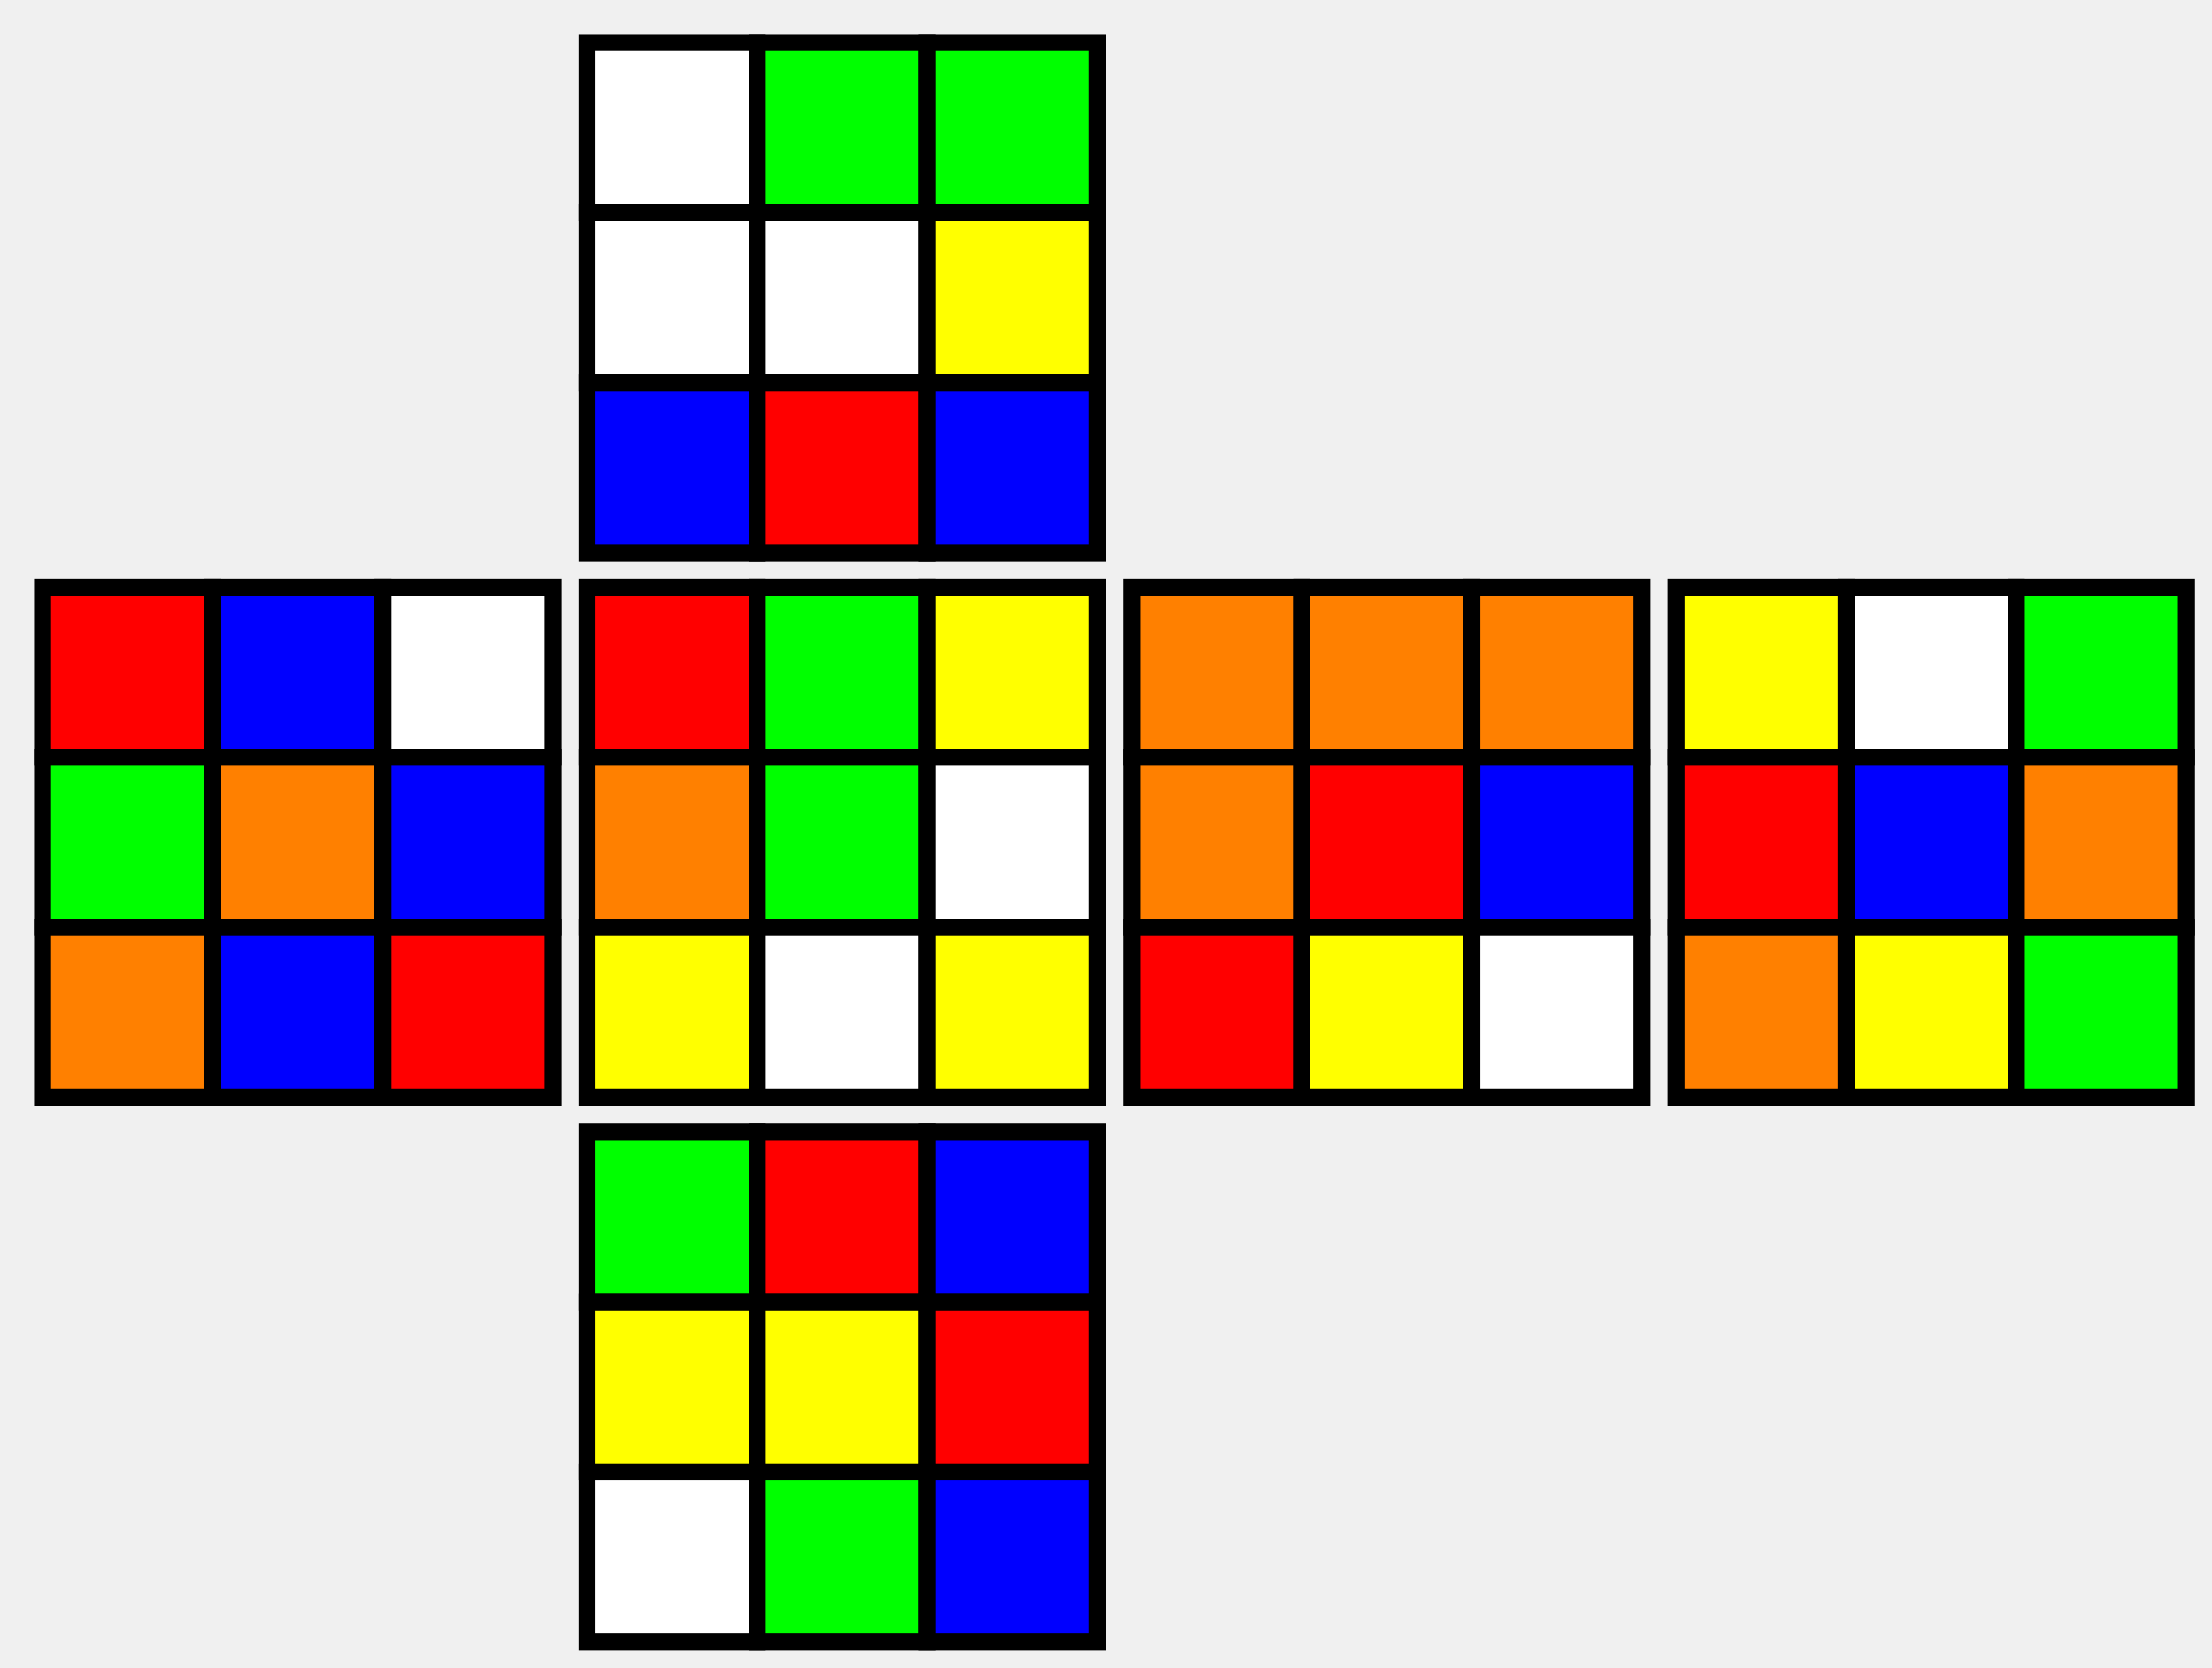
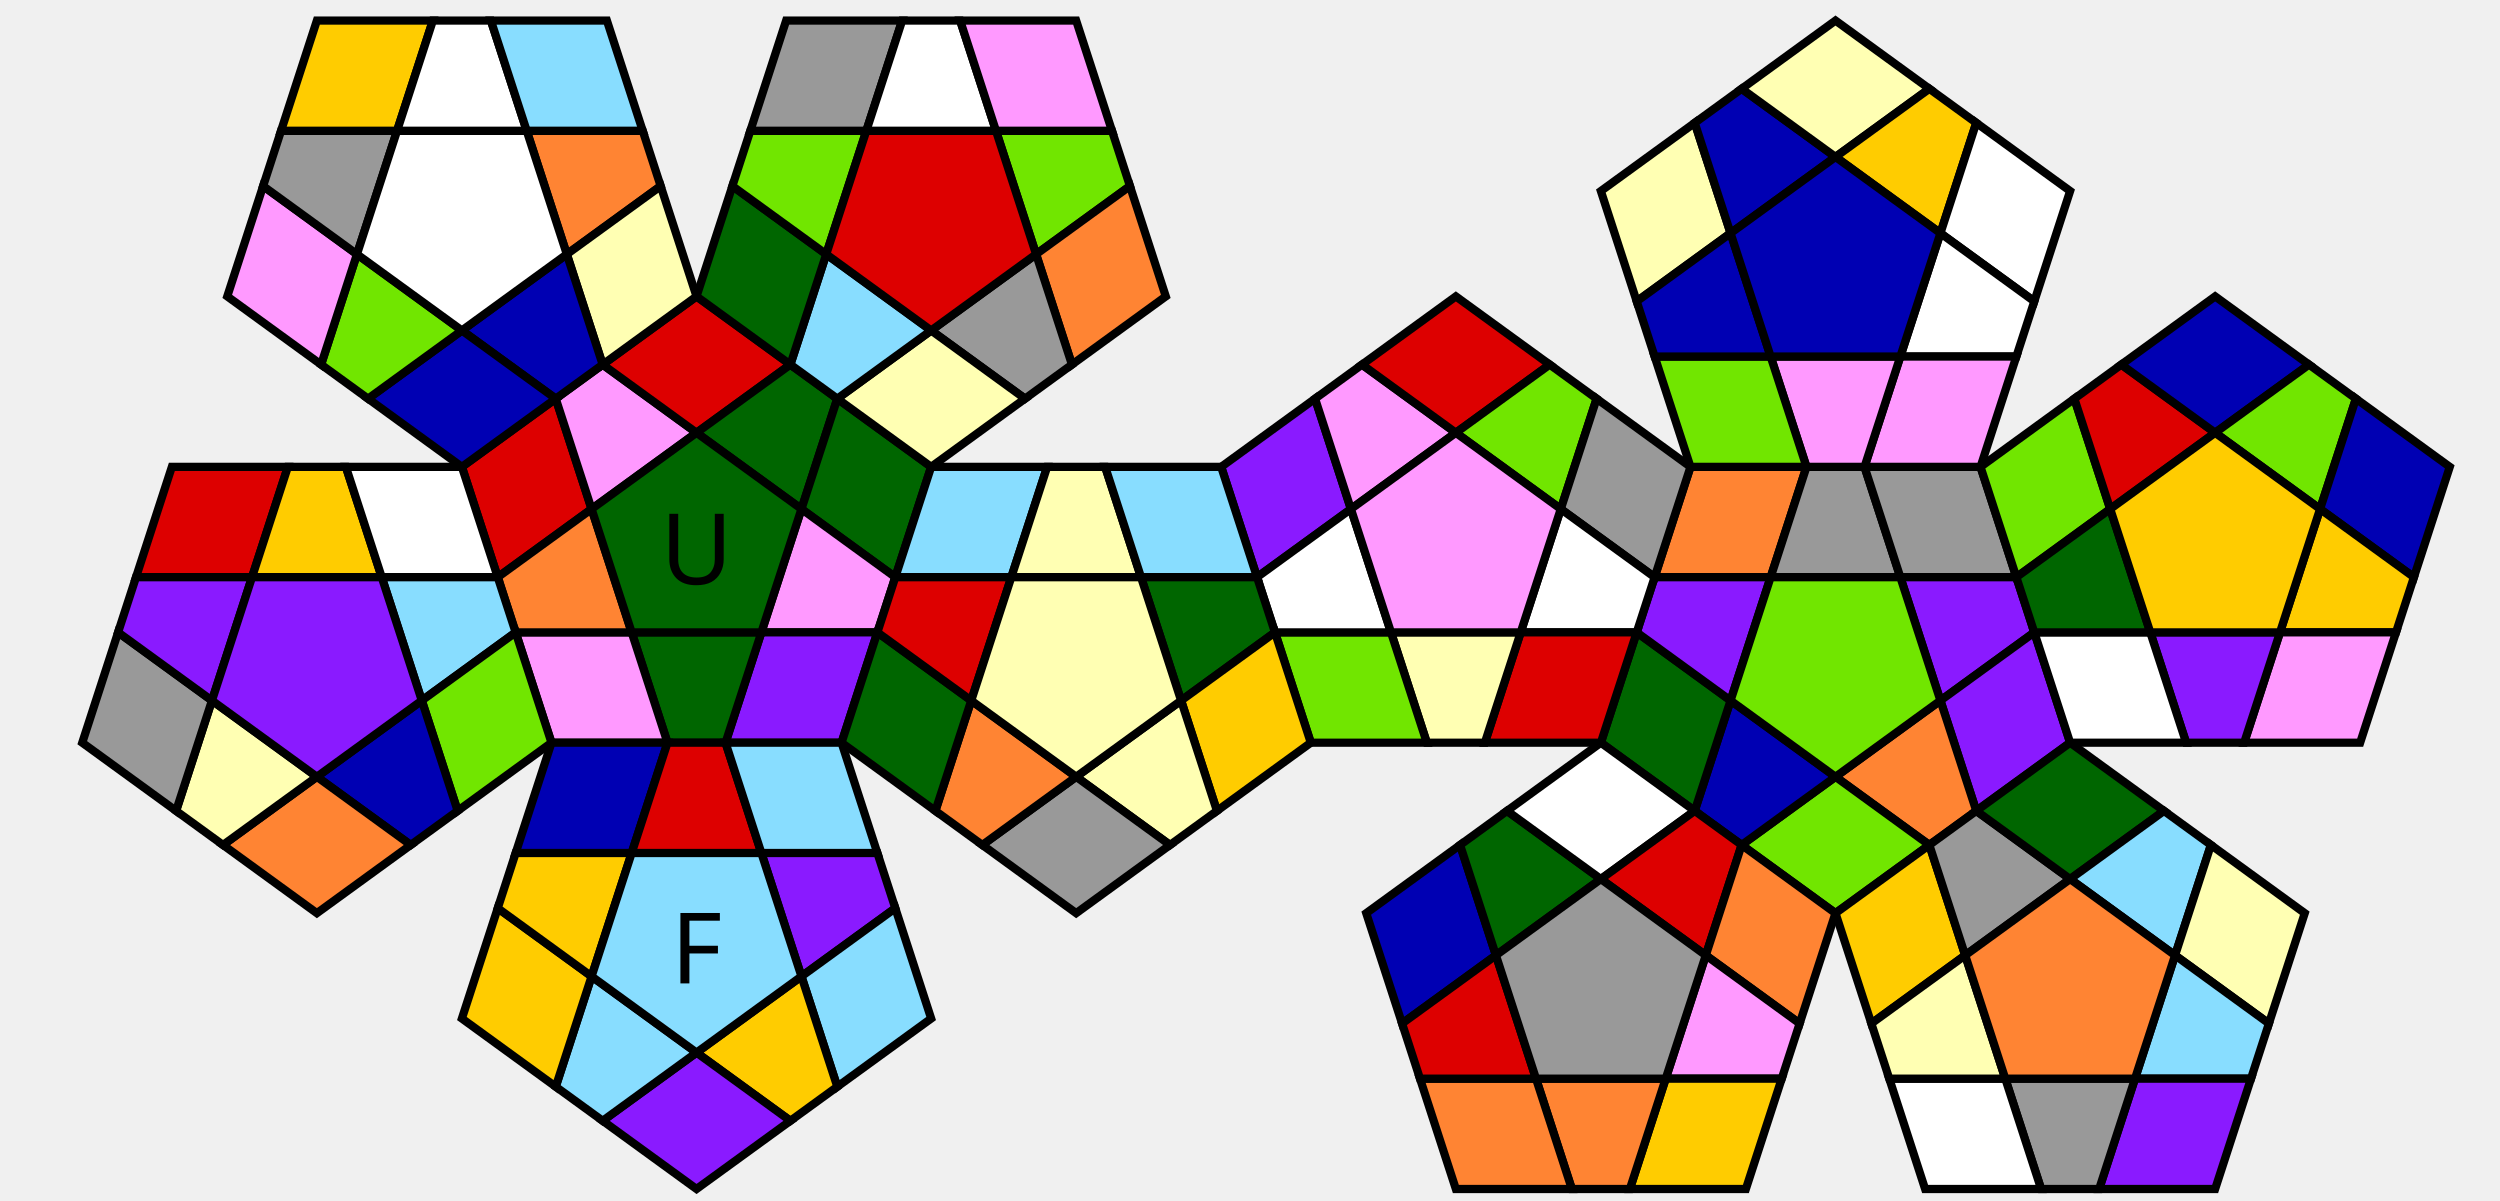
- <svg xmlns="http://www.w3.org/2000/svg" viewBox="0 0 130 98" width="130px" version="1.1" height="98px">
+ <svg xmlns="http://www.w3.org/2000/svg" viewBox="0 0 304 146" width="304px" version="1.1" height="146px">
  <g transform="matrix(1.0,0.0,0.0,1.0,0.5,0.5)">
-     <rect x="2.0" width="10.0" y="34.0" fill="#ff0000" stroke="#000000" height="10.0">
- 		</rect>
-     <rect x="12.0" width="10.0" y="34.0" fill="#0000ff" stroke="#000000" height="10.0">
- 		</rect>
-     <rect x="22.0" width="10.0" y="34.0" fill="#ffffff" stroke="#000000" height="10.0">
- 		</rect>
-     <rect x="2.0" width="10.0" y="44.0" fill="#00ff00" stroke="#000000" height="10.0">
- 		</rect>
-     <rect x="12.0" width="10.0" y="44.0" fill="#ff8000" stroke="#000000" height="10.0">
- 		</rect>
-     <rect x="22.0" width="10.0" y="44.0" fill="#0000ff" stroke="#000000" height="10.0">
- 		</rect>
-     <rect x="2.0" width="10.0" y="54.0" fill="#ff8000" stroke="#000000" height="10.0">
- 		</rect>
-     <rect x="12.0" width="10.0" y="54.0" fill="#0000ff" stroke="#000000" height="10.0">
- 		</rect>
-     <rect x="22.0" width="10.0" y="54.0" fill="#ff0000" stroke="#000000" height="10.0">
- 		</rect>
-     <rect x="34.0" width="10.0" y="66.0" fill="#00ff00" stroke="#000000" height="10.0">
- 		</rect>
-     <rect x="44.0" width="10.0" y="66.0" fill="#ff0000" stroke="#000000" height="10.0">
- 		</rect>
-     <rect x="54.0" width="10.0" y="66.0" fill="#0000ff" stroke="#000000" height="10.0">
- 		</rect>
-     <rect x="34.0" width="10.0" y="76.0" fill="#ffff00" stroke="#000000" height="10.0">
- 		</rect>
-     <rect x="44.0" width="10.0" y="76.0" fill="#ffff00" stroke="#000000" height="10.0">
- 		</rect>
-     <rect x="54.0" width="10.0" y="76.0" fill="#ff0000" stroke="#000000" height="10.0">
- 		</rect>
-     <rect x="34.0" width="10.0" y="86.0" fill="#ffffff" stroke="#000000" height="10.0">
- 		</rect>
-     <rect x="44.0" width="10.0" y="86.0" fill="#00ff00" stroke="#000000" height="10.0">
- 		</rect>
-     <rect x="54.0" width="10.0" y="86.0" fill="#0000ff" stroke="#000000" height="10.0">
- 		</rect>
-     <rect x="98.0" width="10.0" y="34.0" fill="#ffff00" stroke="#000000" height="10.0">
- 		</rect>
-     <rect x="108.0" width="10.0" y="34.0" fill="#ffffff" stroke="#000000" height="10.0">
- 		</rect>
-     <rect x="118.0" width="10.0" y="34.0" fill="#00ff00" stroke="#000000" height="10.0">
- 		</rect>
-     <rect x="98.0" width="10.0" y="44.0" fill="#ff0000" stroke="#000000" height="10.0">
- 		</rect>
-     <rect x="108.0" width="10.0" y="44.0" fill="#0000ff" stroke="#000000" height="10.0">
- 		</rect>
-     <rect x="118.0" width="10.0" y="44.0" fill="#ff8000" stroke="#000000" height="10.0">
- 		</rect>
-     <rect x="98.0" width="10.0" y="54.0" fill="#ff8000" stroke="#000000" height="10.0">
- 		</rect>
-     <rect x="108.0" width="10.0" y="54.0" fill="#ffff00" stroke="#000000" height="10.0">
- 		</rect>
-     <rect x="118.0" width="10.0" y="54.0" fill="#00ff00" stroke="#000000" height="10.0">
- 		</rect>
-     <rect x="66.0" width="10.0" y="34.0" fill="#ff8000" stroke="#000000" height="10.0">
- 		</rect>
-     <rect x="76.0" width="10.0" y="34.0" fill="#ff8000" stroke="#000000" height="10.0">
- 		</rect>
-     <rect x="86.0" width="10.0" y="34.0" fill="#ff8000" stroke="#000000" height="10.0">
- 		</rect>
-     <rect x="66.0" width="10.0" y="44.0" fill="#ff8000" stroke="#000000" height="10.0">
- 		</rect>
-     <rect x="76.0" width="10.0" y="44.0" fill="#ff0000" stroke="#000000" height="10.0">
- 		</rect>
-     <rect x="86.0" width="10.0" y="44.0" fill="#0000ff" stroke="#000000" height="10.0">
- 		</rect>
-     <rect x="66.0" width="10.0" y="54.0" fill="#ff0000" stroke="#000000" height="10.0">
- 		</rect>
-     <rect x="76.0" width="10.0" y="54.0" fill="#ffff00" stroke="#000000" height="10.0">
- 		</rect>
-     <rect x="86.0" width="10.0" y="54.0" fill="#ffffff" stroke="#000000" height="10.0">
- 		</rect>
-     <rect x="34.0" width="10.0" y="2.0" fill="#ffffff" stroke="#000000" height="10.0">
- 		</rect>
-     <rect x="44.0" width="10.0" y="2.0" fill="#00ff00" stroke="#000000" height="10.0">
- 		</rect>
-     <rect x="54.0" width="10.0" y="2.0" fill="#00ff00" stroke="#000000" height="10.0">
- 		</rect>
-     <rect x="34.0" width="10.0" y="12.0" fill="#ffffff" stroke="#000000" height="10.0">
- 		</rect>
-     <rect x="44.0" width="10.0" y="12.0" fill="#ffffff" stroke="#000000" height="10.0">
- 		</rect>
-     <rect x="54.0" width="10.0" y="12.0" fill="#ffff00" stroke="#000000" height="10.0">
- 		</rect>
-     <rect x="34.0" width="10.0" y="22.0" fill="#0000ff" stroke="#000000" height="10.0">
- 		</rect>
-     <rect x="44.0" width="10.0" y="22.0" fill="#ff0000" stroke="#000000" height="10.0">
- 		</rect>
-     <rect x="54.0" width="10.0" y="22.0" fill="#0000ff" stroke="#000000" height="10.0">
- 		</rect>
-     <rect x="34.0" width="10.0" y="34.0" fill="#ff0000" stroke="#000000" height="10.0">
- 		</rect>
-     <rect x="44.0" width="10.0" y="34.0" fill="#00ff00" stroke="#000000" height="10.0">
- 		</rect>
-     <rect x="54.0" width="10.0" y="34.0" fill="#ffff00" stroke="#000000" height="10.0">
- 		</rect>
-     <rect x="34.0" width="10.0" y="44.0" fill="#ff8000" stroke="#000000" height="10.0">
- 		</rect>
-     <rect x="44.0" width="10.0" y="44.0" fill="#00ff00" stroke="#000000" height="10.0">
- 		</rect>
-     <rect x="54.0" width="10.0" y="44.0" fill="#ffffff" stroke="#000000" height="10.0">
- 		</rect>
-     <rect x="34.0" width="10.0" y="54.0" fill="#ffff00" stroke="#000000" height="10.0">
- 		</rect>
-     <rect x="44.0" width="10.0" y="54.0" fill="#ffffff" stroke="#000000" height="10.0">
- 		</rect>
-     <rect x="54.0" width="10.0" y="54.0" fill="#ffff00" stroke="#000000" height="10.0">
- 		</rect>
+     <path d="M 205.063 56.271 L 219.169 56.271 L 214.81 69.687 L 200.703 69.687 Z" fill="#ff8433" stroke="#000000">
+ 		</path>
+     <path d="M 219.169 56.271 L 226.223 56.271 L 230.582 69.687 L 214.81 69.687 Z" fill="#999999" stroke="#000000">
+ 		</path>
+     <path d="M 240.33 56.271 L 244.689 69.687 L 230.582 69.687 L 226.223 56.271 Z" fill="#999999" stroke="#000000">
+ 		</path>
+     <path d="M 244.689 69.687 L 246.869 76.395 L 235.456 84.687 L 230.582 69.687 Z" fill="#8a1aff" stroke="#000000">
+ 		</path>
+     <path d="M 251.228 89.812 L 239.815 98.103 L 235.456 84.687 L 246.869 76.395 Z" fill="#8a1aff" stroke="#000000">
+ 		</path>
+     <path d="M 239.815 98.103 L 234.109 102.249 L 222.696 93.957 L 235.456 84.687 Z" fill="#ff8433" stroke="#000000">
+ 		</path>
+     <path d="M 222.696 110.541 L 211.283 102.249 L 222.696 93.957 L 234.109 102.249 Z" fill="#71e600" stroke="#000000">
+ 		</path>
+     <path d="M 211.283 102.249 L 205.577 98.103 L 209.936 84.687 L 222.696 93.957 Z" fill="#0000b3" stroke="#000000">
+ 		</path>
+     <path d="M 194.164 89.812 L 198.524 76.395 L 209.936 84.687 L 205.577 98.103 Z" fill="#006600" stroke="#000000">
+ 		</path>
+     <path d="M 198.524 76.395 L 200.703 69.687 L 214.81 69.687 L 209.936 84.687 Z" fill="#8a1aff" stroke="#000000">
+ 		</path>
+     <path d="M 214.81 69.687 L 230.582 69.687 L 235.456 84.687 L 222.696 93.957 L 209.936 84.687 Z" fill="#71e600" stroke="#000000">
+ 		</path>
+     <path d="M 222.696 110.541 L 234.109 102.249 L 238.468 115.666 L 227.055 123.957 Z" fill="#ffcc00" stroke="#000000">
+ 		</path>
+     <path d="M 234.109 102.249 L 239.815 98.103 L 251.228 106.395 L 238.468 115.666 Z" fill="#999999" stroke="#000000">
+ 		</path>
+     <path d="M 251.228 89.812 L 262.64 98.103 L 251.228 106.395 L 239.815 98.103 Z" fill="#006600" stroke="#000000">
+ 		</path>
+     <path d="M 262.64 98.103 L 268.347 102.249 L 263.988 115.666 L 251.228 106.395 Z" fill="#88ddff" stroke="#000000">
+ 		</path>
+     <path d="M 279.759 110.541 L 275.4 123.957 L 263.988 115.666 L 268.347 102.249 Z" fill="#ffffb3" stroke="#000000">
+ 		</path>
+     <path d="M 275.4 123.957 L 273.221 130.666 L 259.114 130.666 L 263.988 115.666 Z" fill="#88ddff" stroke="#000000">
+ 		</path>
+     <path d="M 268.861 144.082 L 254.755 144.082 L 259.114 130.666 L 273.221 130.666 Z" fill="#8a1aff" stroke="#000000">
+ 		</path>
+     <path d="M 254.755 144.082 L 247.701 144.082 L 243.342 130.666 L 259.114 130.666 Z" fill="#999999" stroke="#000000">
+ 		</path>
+     <path d="M 233.594 144.082 L 229.235 130.666 L 243.342 130.666 L 247.701 144.082 Z" fill="#ffffff" stroke="#000000">
+ 		</path>
+     <path d="M 229.235 130.666 L 227.055 123.957 L 238.468 115.666 L 243.342 130.666 Z" fill="#ffffb3" stroke="#000000">
+ 		</path>
+     <path d="M 238.468 115.666 L 251.228 106.395 L 263.988 115.666 L 259.114 130.666 L 243.342 130.666 Z" fill="#ff8433" stroke="#000000">
+ 		</path>
+     <path d="M 55.665 56.271 L 67.078 47.979 L 71.437 61.395 L 60.025 69.687 Z" fill="#dd0000" stroke="#000000">
+ 		</path>
+     <path d="M 67.078 47.979 L 72.784 43.833 L 84.197 52.125 L 71.437 61.395 Z" fill="#ff99ff" stroke="#000000">
+ 		</path>
+     <path d="M 84.197 35.541 L 95.61 43.833 L 84.197 52.125 L 72.784 43.833 Z" fill="#dd0000" stroke="#000000">
+ 		</path>
+     <path d="M 95.61 43.833 L 101.316 47.979 L 96.957 61.395 L 84.197 52.125 Z" fill="#006600" stroke="#000000">
+ 		</path>
+     <path d="M 112.729 56.271 L 108.369 69.687 L 96.957 61.395 L 101.316 47.979 Z" fill="#006600" stroke="#000000">
+ 		</path>
+     <path d="M 108.369 69.687 L 106.19 76.395 L 92.083 76.395 L 96.957 61.395 Z" fill="#ff99ff" stroke="#000000">
+ 		</path>
+     <path d="M 101.831 89.812 L 87.724 89.812 L 92.083 76.395 L 106.19 76.395 Z" fill="#8a1aff" stroke="#000000">
+ 		</path>
+     <path d="M 87.724 89.812 L 80.67 89.812 L 76.311 76.395 L 92.083 76.395 Z" fill="#006600" stroke="#000000">
+ 		</path>
+     <path d="M 66.563 89.812 L 62.204 76.395 L 76.311 76.395 L 80.67 89.812 Z" fill="#ff99ff" stroke="#000000">
+ 		</path>
+     <path d="M 62.204 76.395 L 60.025 69.687 L 71.437 61.395 L 76.311 76.395 Z" fill="#ff8433" stroke="#000000">
+ 		</path>
+     <path d="M 71.437 61.395 L 84.197 52.125 L 96.957 61.395 L 92.083 76.395 L 76.311 76.395 Z" fill="#006600" stroke="#000000">
+ 		</path>
+     <text dy="5.0px" text-anchor="middle" x="84.197" y="65.541" style="font-family:sans-serif;">U
+ 		</text>
+     <path d="M 38.032 2 L 52.139 2 L 47.779 15.416 L 33.672 15.416 Z" fill="#ffcc00" stroke="#000000">
+ 		</path>
+     <path d="M 52.139 2 L 59.192 2 L 63.551 15.416 L 47.779 15.416 Z" fill="#ffffff" stroke="#000000">
+ 		</path>
+     <path d="M 73.299 2.0 L 77.658 15.416 L 63.551 15.416 L 59.192 2 Z" fill="#88ddff" stroke="#000000">
+ 		</path>
+     <path d="M 77.658 15.416 L 79.838 22.125 L 68.425 30.416 L 63.551 15.416 Z" fill="#ff8433" stroke="#000000">
+ 		</path>
+     <path d="M 84.197 35.541 L 72.784 43.833 L 68.425 30.416 L 79.838 22.125 Z" fill="#ffffb3" stroke="#000000">
+ 		</path>
+     <path d="M 72.784 43.833 L 67.078 47.979 L 55.665 39.687 L 68.425 30.416 Z" fill="#0000b3" stroke="#000000">
+ 		</path>
+     <path d="M 55.665 56.271 L 44.253 47.979 L 55.665 39.687 L 67.078 47.979 Z" fill="#0000b3" stroke="#000000">
+ 		</path>
+     <path d="M 44.253 47.979 L 38.546 43.833 L 42.905 30.416 L 55.665 39.687 Z" fill="#71e600" stroke="#000000">
+ 		</path>
+     <path d="M 27.134 35.541 L 31.493 22.125 L 42.905 30.416 L 38.546 43.833 Z" fill="#ff99ff" stroke="#000000">
+ 		</path>
+     <path d="M 31.493 22.125 L 33.672 15.416 L 47.779 15.416 L 42.905 30.416 Z" fill="#999999" stroke="#000000">
+ 		</path>
+     <path d="M 47.779 15.416 L 63.551 15.416 L 68.425 30.416 L 55.665 39.687 L 42.905 30.416 Z" fill="#ffffff" stroke="#000000">
+ 		</path>
+     <path d="M 95.095 2 L 109.202 2 L 104.843 15.416 L 90.736 15.416 Z" fill="#999999" stroke="#000000">
+ 		</path>
+     <path d="M 109.202 2 L 116.255 2 L 120.615 15.416 L 104.843 15.416 Z" fill="#ffffff" stroke="#000000">
+ 		</path>
+     <path d="M 130.362 2.0 L 134.721 15.416 L 120.615 15.416 L 116.255 2 Z" fill="#ff99ff" stroke="#000000">
+ 		</path>
+     <path d="M 134.721 15.416 L 136.901 22.125 L 125.488 30.416 L 120.615 15.416 Z" fill="#71e600" stroke="#000000">
+ 		</path>
+     <path d="M 141.26 35.541 L 129.848 43.833 L 125.488 30.416 L 136.901 22.125 Z" fill="#ff8433" stroke="#000000">
+ 		</path>
+     <path d="M 129.848 43.833 L 124.141 47.979 L 112.729 39.687 L 125.488 30.416 Z" fill="#999999" stroke="#000000">
+ 		</path>
+     <path d="M 112.729 56.271 L 101.316 47.979 L 112.729 39.687 L 124.141 47.979 Z" fill="#ffffb3" stroke="#000000">
+ 		</path>
+     <path d="M 101.316 47.979 L 95.61 43.833 L 99.969 30.416 L 112.729 39.687 Z" fill="#88ddff" stroke="#000000">
+ 		</path>
+     <path d="M 84.197 35.541 L 88.556 22.125 L 99.969 30.416 L 95.61 43.833 Z" fill="#006600" stroke="#000000">
+ 		</path>
+     <path d="M 88.556 22.125 L 90.736 15.416 L 104.843 15.416 L 99.969 30.416 Z" fill="#71e600" stroke="#000000">
+ 		</path>
+     <path d="M 104.843 15.416 L 120.615 15.416 L 125.488 30.416 L 112.729 39.687 L 99.969 30.416 Z" fill="#dd0000" stroke="#000000">
+ 		</path>
+     <path d="M 147.999 56.271 L 159.412 47.979 L 163.771 61.395 L 152.358 69.687 Z" fill="#8a1aff" stroke="#000000">
+ 		</path>
+     <path d="M 159.412 47.979 L 165.118 43.833 L 176.531 52.125 L 163.771 61.395 Z" fill="#ff99ff" stroke="#000000">
+ 		</path>
+     <path d="M 176.531 35.541 L 187.944 43.833 L 176.531 52.125 L 165.118 43.833 Z" fill="#dd0000" stroke="#000000">
+ 		</path>
+     <path d="M 187.944 43.833 L 193.65 47.979 L 189.291 61.395 L 176.531 52.125 Z" fill="#71e600" stroke="#000000">
+ 		</path>
+     <path d="M 205.063 56.271 L 200.703 69.687 L 189.291 61.395 L 193.65 47.979 Z" fill="#999999" stroke="#000000">
+ 		</path>
+     <path d="M 200.703 69.687 L 198.524 76.395 L 184.417 76.395 L 189.291 61.395 Z" fill="#ffffff" stroke="#000000">
+ 		</path>
+     <path d="M 194.164 89.812 L 180.058 89.812 L 184.417 76.395 L 198.524 76.395 Z" fill="#dd0000" stroke="#000000">
+ 		</path>
+     <path d="M 180.058 89.812 L 173.004 89.812 L 168.645 76.395 L 184.417 76.395 Z" fill="#ffffb3" stroke="#000000">
+ 		</path>
+     <path d="M 158.897 89.812 L 154.538 76.395 L 168.645 76.395 L 173.004 89.812 Z" fill="#71e600" stroke="#000000">
+ 		</path>
+     <path d="M 154.538 76.395 L 152.358 69.687 L 163.771 61.395 L 168.645 76.395 Z" fill="#ffffff" stroke="#000000">
+ 		</path>
+     <path d="M 163.771 61.395 L 176.531 52.125 L 189.291 61.395 L 184.417 76.395 L 168.645 76.395 Z" fill="#ff99ff" stroke="#000000">
+ 		</path>
+     <path d="M 165.633 110.541 L 177.045 102.249 L 181.405 115.666 L 169.992 123.957 Z" fill="#0000b3" stroke="#000000">
+ 		</path>
+     <path d="M 177.045 102.249 L 182.752 98.103 L 194.164 106.395 L 181.405 115.666 Z" fill="#006600" stroke="#000000">
+ 		</path>
+     <path d="M 194.164 89.812 L 205.577 98.103 L 194.164 106.395 L 182.752 98.103 Z" fill="#ffffff" stroke="#000000">
+ 		</path>
+     <path d="M 205.577 98.103 L 211.283 102.249 L 206.924 115.666 L 194.164 106.395 Z" fill="#dd0000" stroke="#000000">
+ 		</path>
+     <path d="M 222.696 110.541 L 218.337 123.957 L 206.924 115.666 L 211.283 102.249 Z" fill="#ff8433" stroke="#000000">
+ 		</path>
+     <path d="M 218.337 123.957 L 216.157 130.666 L 202.05 130.666 L 206.924 115.666 Z" fill="#ff99ff" stroke="#000000">
+ 		</path>
+     <path d="M 211.798 144.082 L 197.691 144.082 L 202.05 130.666 L 216.157 130.666 Z" fill="#ffcc00" stroke="#000000">
+ 		</path>
+     <path d="M 197.691 144.082 L 190.638 144.082 L 186.278 130.666 L 202.05 130.666 Z" fill="#ff8433" stroke="#000000">
+ 		</path>
+     <path d="M 176.531 144.082 L 172.172 130.666 L 186.278 130.666 L 190.638 144.082 Z" fill="#ff8433" stroke="#000000">
+ 		</path>
+     <path d="M 172.172 130.666 L 169.992 123.957 L 181.405 115.666 L 186.278 130.666 Z" fill="#dd0000" stroke="#000000">
+ 		</path>
+     <path d="M 181.405 115.666 L 194.164 106.395 L 206.924 115.666 L 202.05 130.666 L 186.278 130.666 Z" fill="#999999" stroke="#000000">
+ 		</path>
+     <path d="M 112.729 56.271 L 126.835 56.271 L 122.476 69.687 L 108.369 69.687 Z" fill="#88ddff" stroke="#000000">
+ 		</path>
+     <path d="M 126.835 56.271 L 133.889 56.271 L 138.248 69.687 L 122.476 69.687 Z" fill="#ffffb3" stroke="#000000">
+ 		</path>
+     <path d="M 147.996 56.271 L 152.355 69.687 L 138.248 69.687 L 133.889 56.271 Z" fill="#88ddff" stroke="#000000">
+ 		</path>
+     <path d="M 152.355 69.687 L 154.535 76.395 L 143.122 84.687 L 138.248 69.687 Z" fill="#006600" stroke="#000000">
+ 		</path>
+     <path d="M 158.894 89.812 L 147.481 98.103 L 143.122 84.687 L 154.535 76.395 Z" fill="#ffcc00" stroke="#000000">
+ 		</path>
+     <path d="M 147.481 98.103 L 141.775 102.249 L 130.362 93.957 L 143.122 84.687 Z" fill="#ffffb3" stroke="#000000">
+ 		</path>
+     <path d="M 130.362 110.541 L 118.95 102.249 L 130.362 93.957 L 141.775 102.249 Z" fill="#999999" stroke="#000000">
+ 		</path>
+     <path d="M 118.95 102.249 L 113.243 98.103 L 117.602 84.687 L 130.362 93.957 Z" fill="#ff8433" stroke="#000000">
+ 		</path>
+     <path d="M 101.831 89.812 L 106.19 76.395 L 117.602 84.687 L 113.243 98.103 Z" fill="#006600" stroke="#000000">
+ 		</path>
+     <path d="M 106.19 76.395 L 108.369 69.687 L 122.476 69.687 L 117.602 84.687 Z" fill="#dd0000" stroke="#000000">
+ 		</path>
+     <path d="M 122.476 69.687 L 138.248 69.687 L 143.122 84.687 L 130.362 93.957 L 117.602 84.687 Z" fill="#ffffb3" stroke="#000000">
+ 		</path>
+     <path d="M 20.398 56.271 L 34.505 56.271 L 30.146 69.687 L 16.039 69.687 Z" fill="#dd0000" stroke="#000000">
+ 		</path>
+     <path d="M 34.505 56.271 L 41.558 56.271 L 45.918 69.687 L 30.146 69.687 Z" fill="#ffcc00" stroke="#000000">
+ 		</path>
+     <path d="M 55.665 56.271 L 60.025 69.687 L 45.918 69.687 L 41.558 56.271 Z" fill="#ffffff" stroke="#000000">
+ 		</path>
+     <path d="M 60.025 69.687 L 62.204 76.395 L 50.791 84.687 L 45.918 69.687 Z" fill="#88ddff" stroke="#000000">
+ 		</path>
+     <path d="M 66.563 89.812 L 55.151 98.103 L 50.791 84.687 L 62.204 76.395 Z" fill="#71e600" stroke="#000000">
+ 		</path>
+     <path d="M 55.151 98.103 L 49.444 102.249 L 38.032 93.957 L 50.791 84.687 Z" fill="#0000b3" stroke="#000000">
+ 		</path>
+     <path d="M 38.032 110.541 L 26.619 102.249 L 38.032 93.957 L 49.444 102.249 Z" fill="#ff8433" stroke="#000000">
+ 		</path>
+     <path d="M 26.619 102.249 L 20.913 98.103 L 25.272 84.687 L 38.032 93.957 Z" fill="#ffffb3" stroke="#000000">
+ 		</path>
+     <path d="M 9.5 89.812 L 13.859 76.395 L 25.272 84.687 L 20.913 98.103 Z" fill="#999999" stroke="#000000">
+ 		</path>
+     <path d="M 13.859 76.395 L 16.039 69.687 L 30.146 69.687 L 25.272 84.687 Z" fill="#8a1aff" stroke="#000000">
+ 		</path>
+     <path d="M 30.146 69.687 L 45.918 69.687 L 50.791 84.687 L 38.032 93.957 L 25.272 84.687 Z" fill="#8a1aff" stroke="#000000">
+ 		</path>
+     <path d="M 240.33 56.271 L 251.742 47.979 L 256.102 61.395 L 244.689 69.687 Z" fill="#71e600" stroke="#000000">
+ 		</path>
+     <path d="M 251.742 47.979 L 257.449 43.833 L 268.861 52.125 L 256.102 61.395 Z" fill="#dd0000" stroke="#000000">
+ 		</path>
+     <path d="M 268.861 35.541 L 280.274 43.833 L 268.861 52.125 L 257.449 43.833 Z" fill="#0000b3" stroke="#000000">
+ 		</path>
+     <path d="M 280.274 43.833 L 285.98 47.979 L 281.621 61.395 L 268.861 52.125 Z" fill="#71e600" stroke="#000000">
+ 		</path>
+     <path d="M 297.393 56.271 L 293.034 69.687 L 281.621 61.395 L 285.98 47.979 Z" fill="#0000b3" stroke="#000000">
+ 		</path>
+     <path d="M 293.034 69.687 L 290.854 76.395 L 276.747 76.395 L 281.621 61.395 Z" fill="#ffcc00" stroke="#000000">
+ 		</path>
+     <path d="M 286.495 89.812 L 272.388 89.812 L 276.747 76.395 L 290.854 76.395 Z" fill="#ff99ff" stroke="#000000">
+ 		</path>
+     <path d="M 272.388 89.812 L 265.335 89.812 L 260.975 76.395 L 276.747 76.395 Z" fill="#8a1aff" stroke="#000000">
+ 		</path>
+     <path d="M 251.228 89.812 L 246.869 76.395 L 260.975 76.395 L 265.335 89.812 Z" fill="#ffffff" stroke="#000000">
+ 		</path>
+     <path d="M 246.869 76.395 L 244.689 69.687 L 256.102 61.395 L 260.975 76.395 Z" fill="#006600" stroke="#000000">
+ 		</path>
+     <path d="M 256.102 61.395 L 268.861 52.125 L 281.621 61.395 L 276.747 76.395 L 260.975 76.395 Z" fill="#ffcc00" stroke="#000000">
+ 		</path>
+     <path d="M 194.164 22.729 L 205.577 14.438 L 209.936 27.854 L 198.524 36.146 Z" fill="#ffffb3" stroke="#000000">
+ 		</path>
+     <path d="M 205.577 14.438 L 211.283 10.292 L 222.696 18.584 L 209.936 27.854 Z" fill="#0000b3" stroke="#000000">
+ 		</path>
+     <path d="M 222.696 2.0 L 234.109 10.292 L 222.696 18.584 L 211.283 10.292 Z" fill="#ffffb3" stroke="#000000">
+ 		</path>
+     <path d="M 234.109 10.292 L 239.815 14.438 L 235.456 27.854 L 222.696 18.584 Z" fill="#ffcc00" stroke="#000000">
+ 		</path>
+     <path d="M 251.228 22.729 L 246.869 36.146 L 235.456 27.854 L 239.815 14.438 Z" fill="#ffffff" stroke="#000000">
+ 		</path>
+     <path d="M 246.869 36.146 L 244.689 42.854 L 230.582 42.854 L 235.456 27.854 Z" fill="#ffffff" stroke="#000000">
+ 		</path>
+     <path d="M 240.33 56.271 L 226.223 56.271 L 230.582 42.854 L 244.689 42.854 Z" fill="#ff99ff" stroke="#000000">
+ 		</path>
+     <path d="M 226.223 56.271 L 219.169 56.271 L 214.81 42.854 L 230.582 42.854 Z" fill="#ff99ff" stroke="#000000">
+ 		</path>
+     <path d="M 205.063 56.271 L 200.703 42.854 L 214.81 42.854 L 219.169 56.271 Z" fill="#71e600" stroke="#000000">
+ 		</path>
+     <path d="M 200.703 42.854 L 198.524 36.146 L 209.936 27.854 L 214.81 42.854 Z" fill="#0000b3" stroke="#000000">
+ 		</path>
+     <path d="M 209.936 27.854 L 222.696 18.584 L 235.456 27.854 L 230.582 42.854 L 214.81 42.854 Z" fill="#0000b3" stroke="#000000">
+ 		</path>
+     <path d="M 66.563 89.812 L 80.67 89.812 L 76.311 103.228 L 62.204 103.228 Z" fill="#0000b3" stroke="#000000">
+ 		</path>
+     <path d="M 80.67 89.812 L 87.724 89.812 L 92.083 103.228 L 76.311 103.228 Z" fill="#dd0000" stroke="#000000">
+ 		</path>
+     <path d="M 101.831 89.812 L 106.19 103.228 L 92.083 103.228 L 87.724 89.812 Z" fill="#88ddff" stroke="#000000">
+ 		</path>
+     <path d="M 106.19 103.228 L 108.369 109.936 L 96.957 118.228 L 92.083 103.228 Z" fill="#8a1aff" stroke="#000000">
+ 		</path>
+     <path d="M 112.729 123.353 L 101.316 131.644 L 96.957 118.228 L 108.369 109.936 Z" fill="#88ddff" stroke="#000000">
+ 		</path>
+     <path d="M 101.316 131.644 L 95.61 135.79 L 84.197 127.498 L 96.957 118.228 Z" fill="#ffcc00" stroke="#000000">
+ 		</path>
+     <path d="M 84.197 144.082 L 72.784 135.79 L 84.197 127.498 L 95.61 135.79 Z" fill="#8a1aff" stroke="#000000">
+ 		</path>
+     <path d="M 72.784 135.79 L 67.078 131.644 L 71.437 118.228 L 84.197 127.498 Z" fill="#88ddff" stroke="#000000">
+ 		</path>
+     <path d="M 55.665 123.353 L 60.025 109.936 L 71.437 118.228 L 67.078 131.644 Z" fill="#ffcc00" stroke="#000000">
+ 		</path>
+     <path d="M 60.025 109.936 L 62.204 103.228 L 76.311 103.228 L 71.437 118.228 Z" fill="#ffcc00" stroke="#000000">
+ 		</path>
+     <path d="M 76.311 103.228 L 92.083 103.228 L 96.957 118.228 L 84.197 127.498 L 71.437 118.228 Z" fill="#88ddff" stroke="#000000">
+ 		</path>
+     <text dy="5.0px" text-anchor="middle" x="84.197" y="114.082" style="font-family:sans-serif;">F
+ 		</text>
  </g>
</svg>
